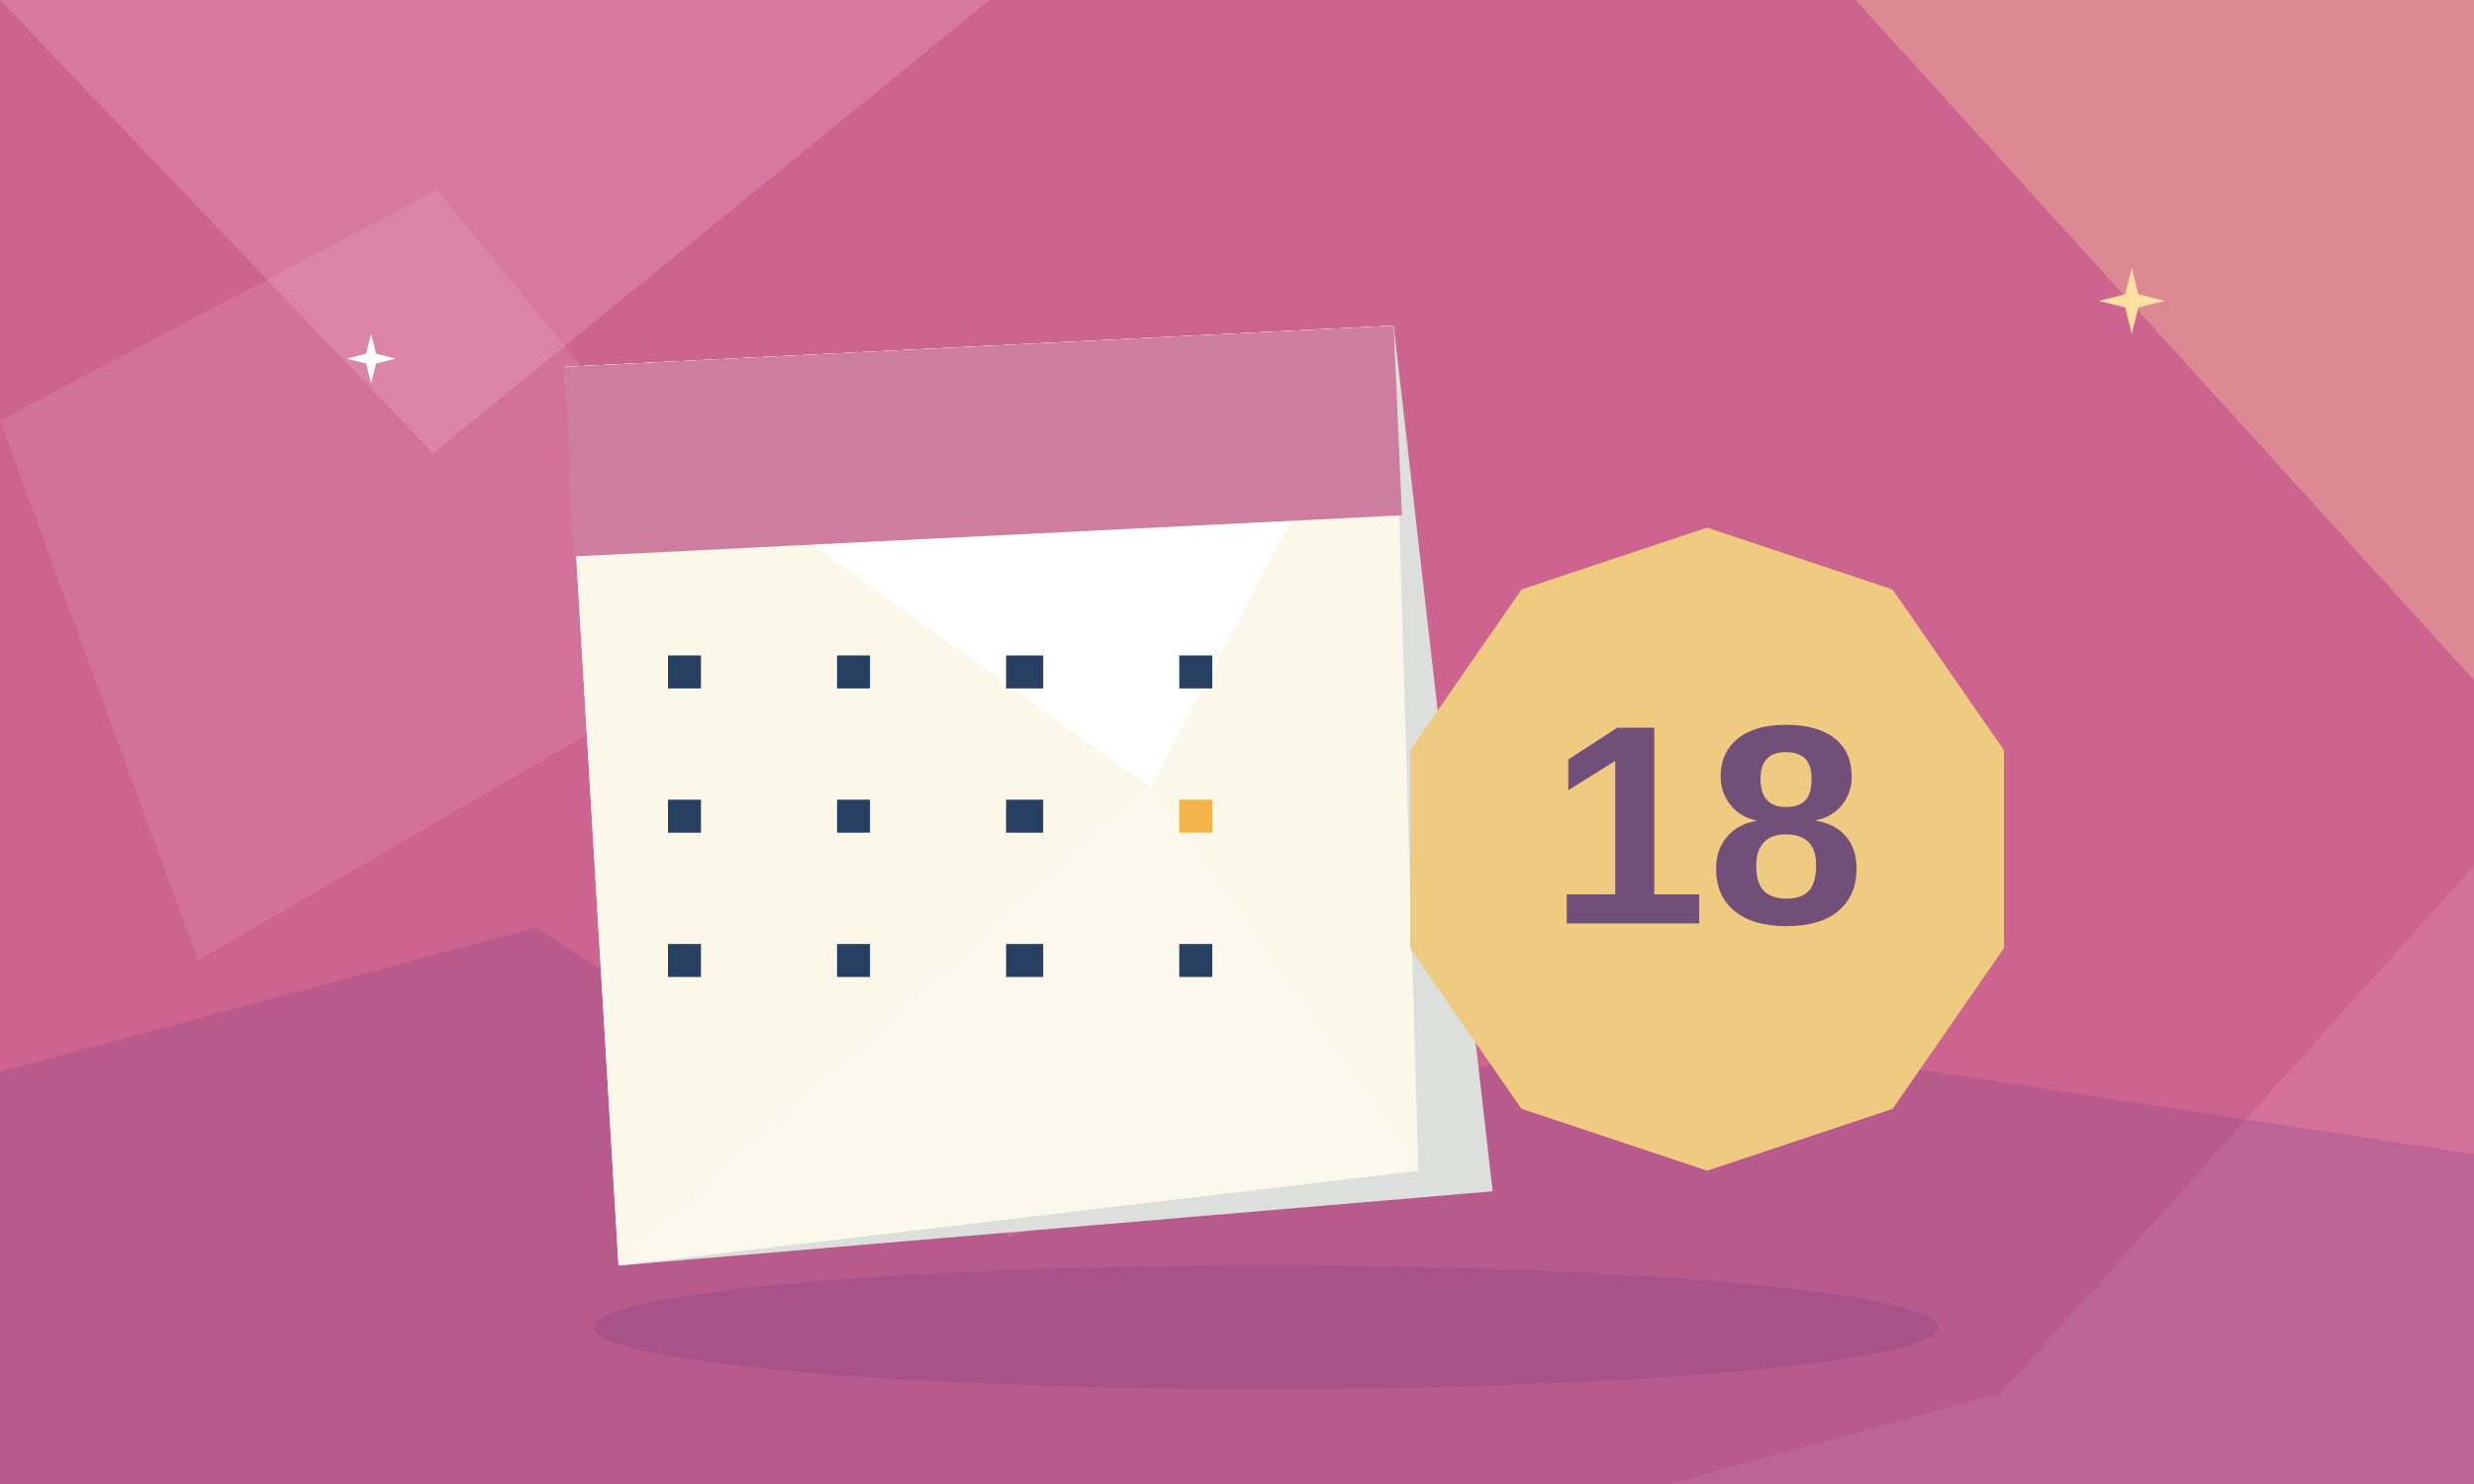
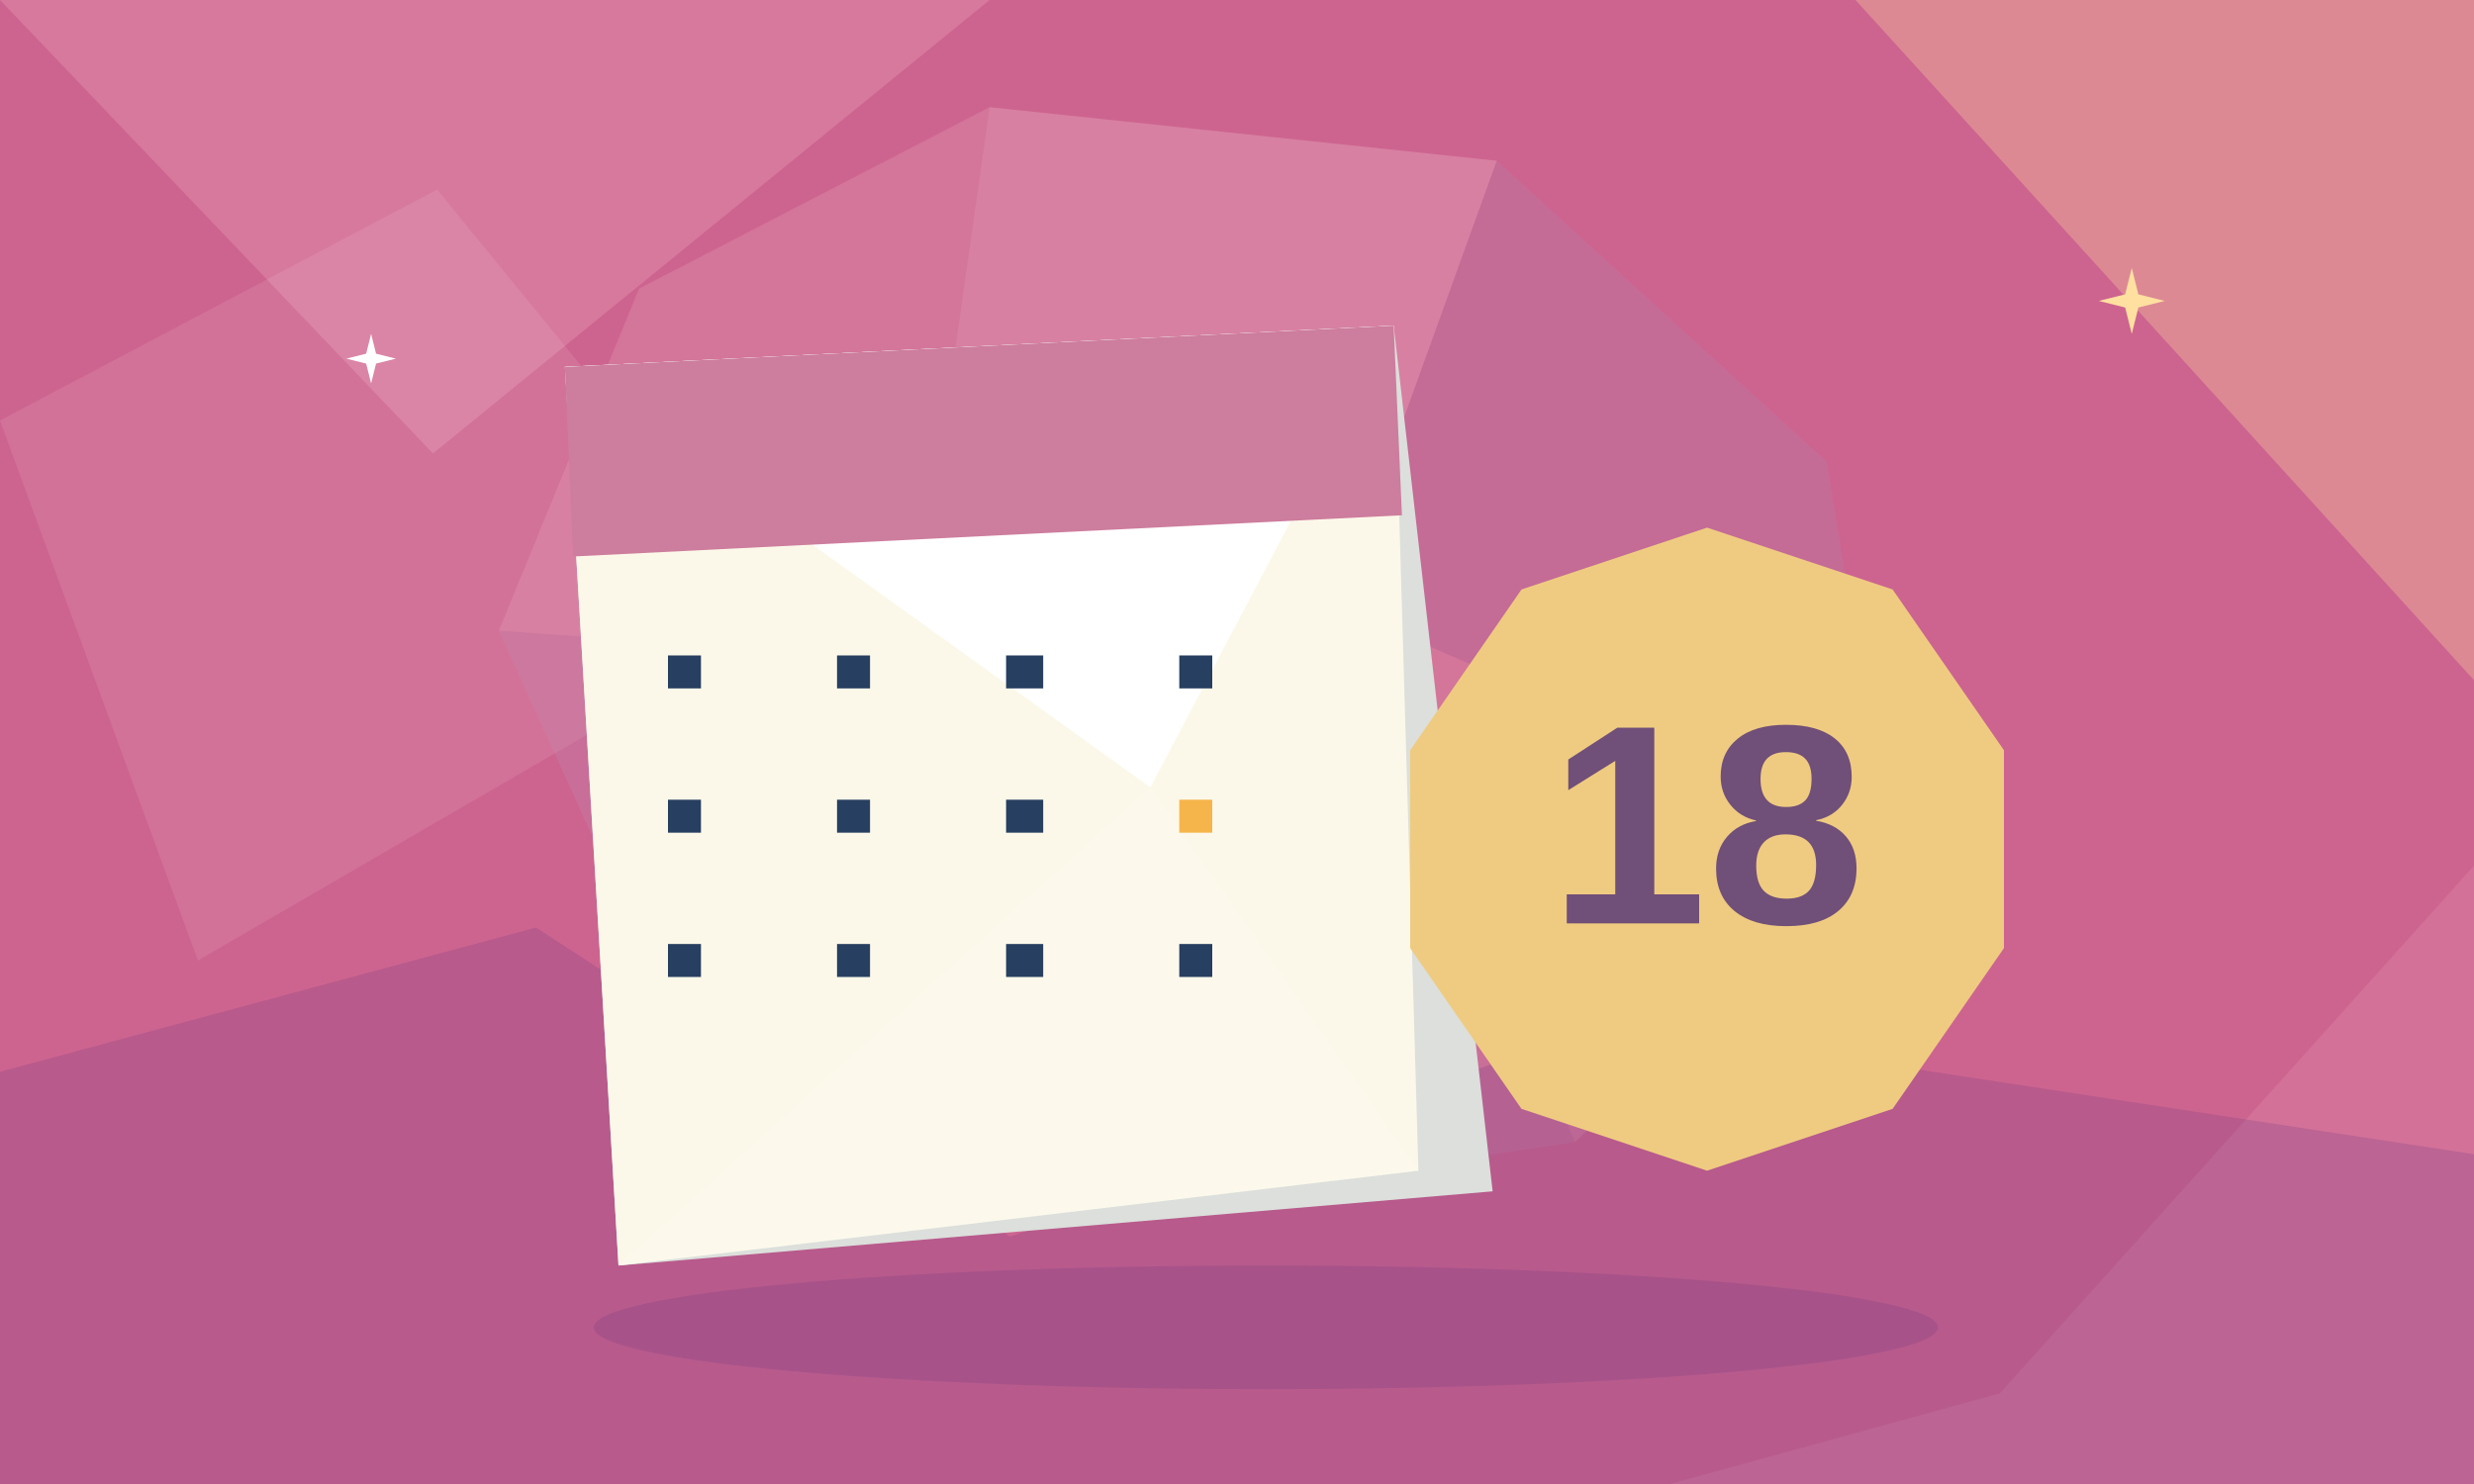
<svg xmlns="http://www.w3.org/2000/svg" width="600" height="360" viewBox="0 0 600 360" role="img" aria-labelledby="title desc">
  <rect width="600" height="360" fill="#CD648F" />
  <polygon points="0,0 240,0 105,110" fill="#F2B7C7" opacity=".25" />
  <polygon points="600,0 450,0 600,165" fill="#FFE0A0" opacity=".3" />
  <polygon points="0,102 106,46 191,150 48,233" fill="#fff" opacity=".09" />
  <polygon points="485,338 600,210 600,360 405,360" fill="#F2B7C7" opacity=".16" />
-   <polygon points="NaN,NaN NaN,NaN NaN,NaN NaN,NaN NaN,NaN NaN,NaN NaN,NaN NaN,NaN NaN,NaN NaN,NaN NaN,NaN" fill="#F2B7C7" />
+   <polygon points="155,70 240,26 363,39 443,112 458,205 382,277 263,295 161,241 121,153" fill="#F2B7C7" opacity=".21" />
+   <polygon points="240,26 363,39 324,147 221,160" fill="#FFFFFF" opacity=".08" />
+   <polygon points="121,153 221,160 263,295 161,241" fill="#783C84" opacity=".12" />
  <g opacity=".17">
-     <polygon points="NaN,NaN NaN,NaN NaN,NaN NaN,NaN NaN,NaN NaN,NaN NaN,NaN NaN,NaN NaN,NaN NaN,NaN NaN,NaN" fill="#783C84" />
+     <polygon points="363,39 443,112 458,205 324,147" fill="#783C84" />
+     <polygon points="263,295 324,147 382,277" fill="#783C84" opacity=".65" />
  </g>
  <polygon points="0,260 130,225 245,300 390,248 600,280 600,360 0,360" fill="#783C84" opacity=".25" />
  <ellipse cx="307" cy="322" rx="163" ry="15" fill="#783C84" opacity=".25" />
  <polygon points="137,89 338,79 362,289 150,307" fill="#DCDFDB" />
  <polygon points="137,89 338,79 344,284 150,307" fill="#FBF8E9" />
  <polygon points="137,89 338,79 279,191" fill="#fff" />
  <polygon points="150,307 344,284 279,191" fill="#fff" opacity=".15" />
  <polygon points="137,89 338,79 340,125 139,135" fill="#CD7D9D" />
  <polygon points="170,167 162,167 162,159 170,159" fill="#273F60" />
  <polygon points="211,167 203,167 203,159 211,159" fill="#273F60" />
  <polygon points="253,167 244,167 244,159 253,159" fill="#273F60" />
  <polygon points="294,167 286,167 286,159 294,159" fill="#273F60" />
  <polygon points="170,202 162,202 162,194 170,194" fill="#273F60" />
  <polygon points="211,202 203,202 203,194 211,194" fill="#273F60" />
  <polygon points="253,202 244,202 244,194 253,194" fill="#273F60" />
  <polygon points="294,202 286,202 286,194 294,194" fill="#F6B54A" />
  <polygon points="170,237 162,237 162,229 170,229" fill="#273F60" />
  <polygon points="211,237 203,237 203,229 211,229" fill="#273F60" />
  <polygon points="253,237 244,237 244,229 253,229" fill="#273F60" />
  <polygon points="294,237 286,237 286,229 294,229" fill="#273F60" />
  <polygon points="414,128 459,143 486,182 486,230 459,269 414,284 369,269 342,230 342,182 369,143" fill="#EFCB81" />
  <text x="414" y="224" text-anchor="middle" font-size="69" font-family="Arial,Helvetica,sans-serif" font-weight="900" fill="#704F79">18</text>
  <polygon points="517,65 518.6,71.4 525,73 518.6,74.6 517,81 515.4,74.6 509,73 515.4,71.4" fill="#FFE0A0" />
  <polygon points="90,81 91.2,85.8 96,87 91.2,88.2 90,93 88.8,88.2 84,87 88.8,85.8" fill="#fff" />
</svg>
